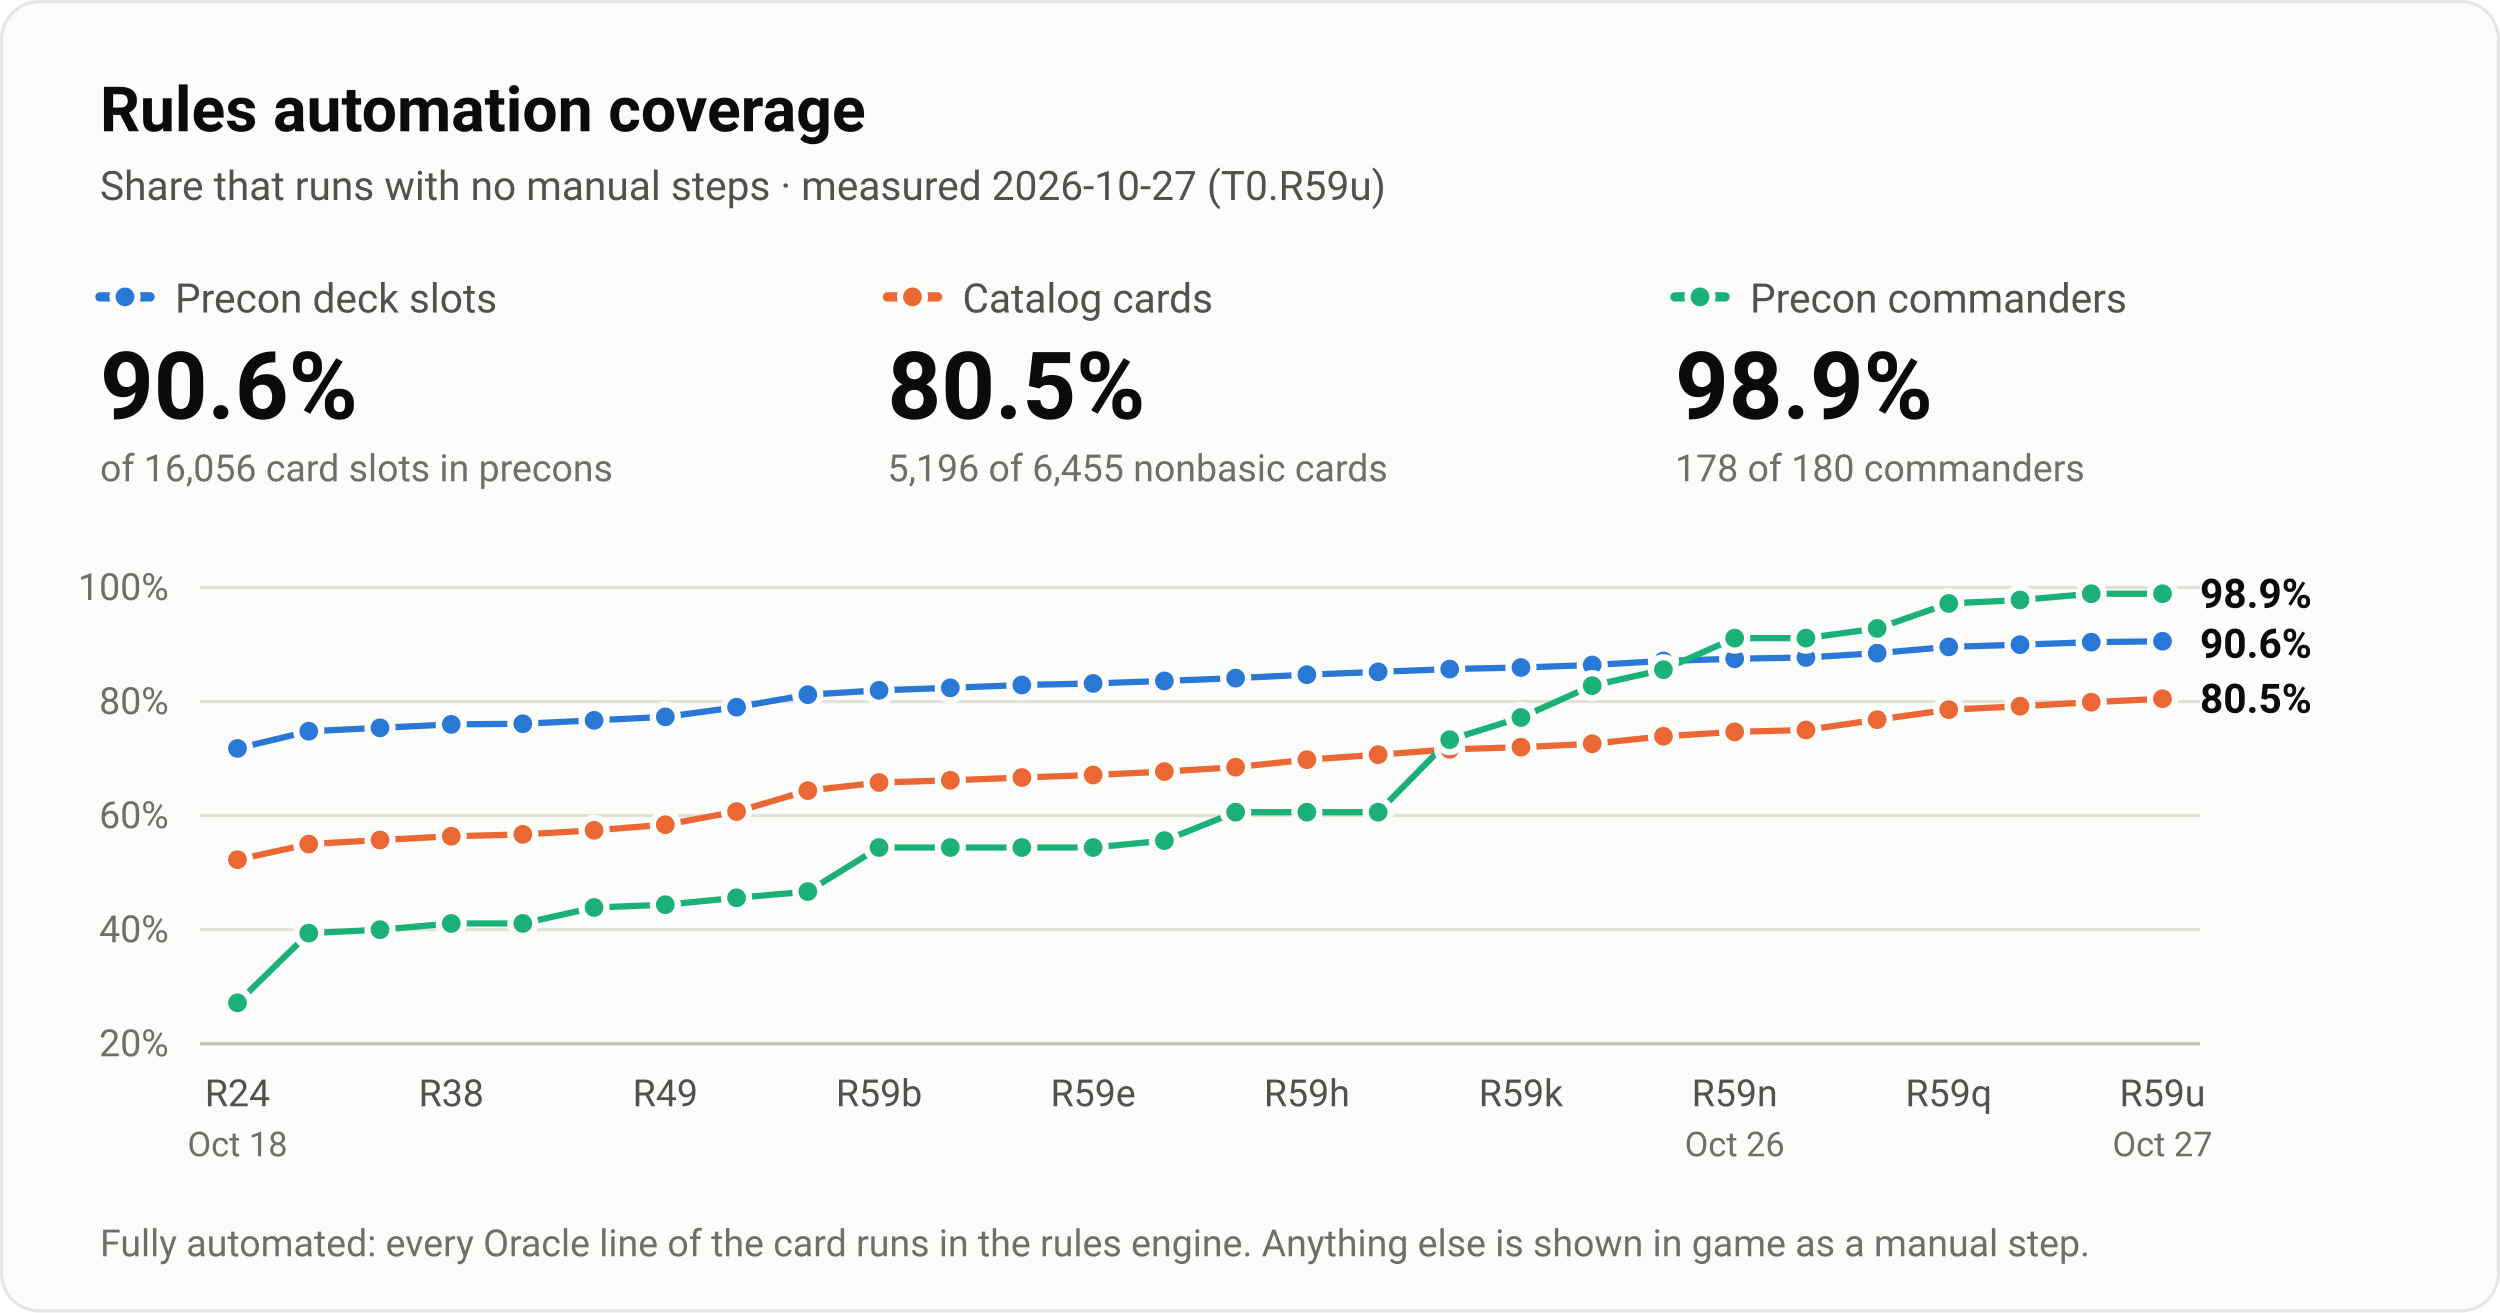
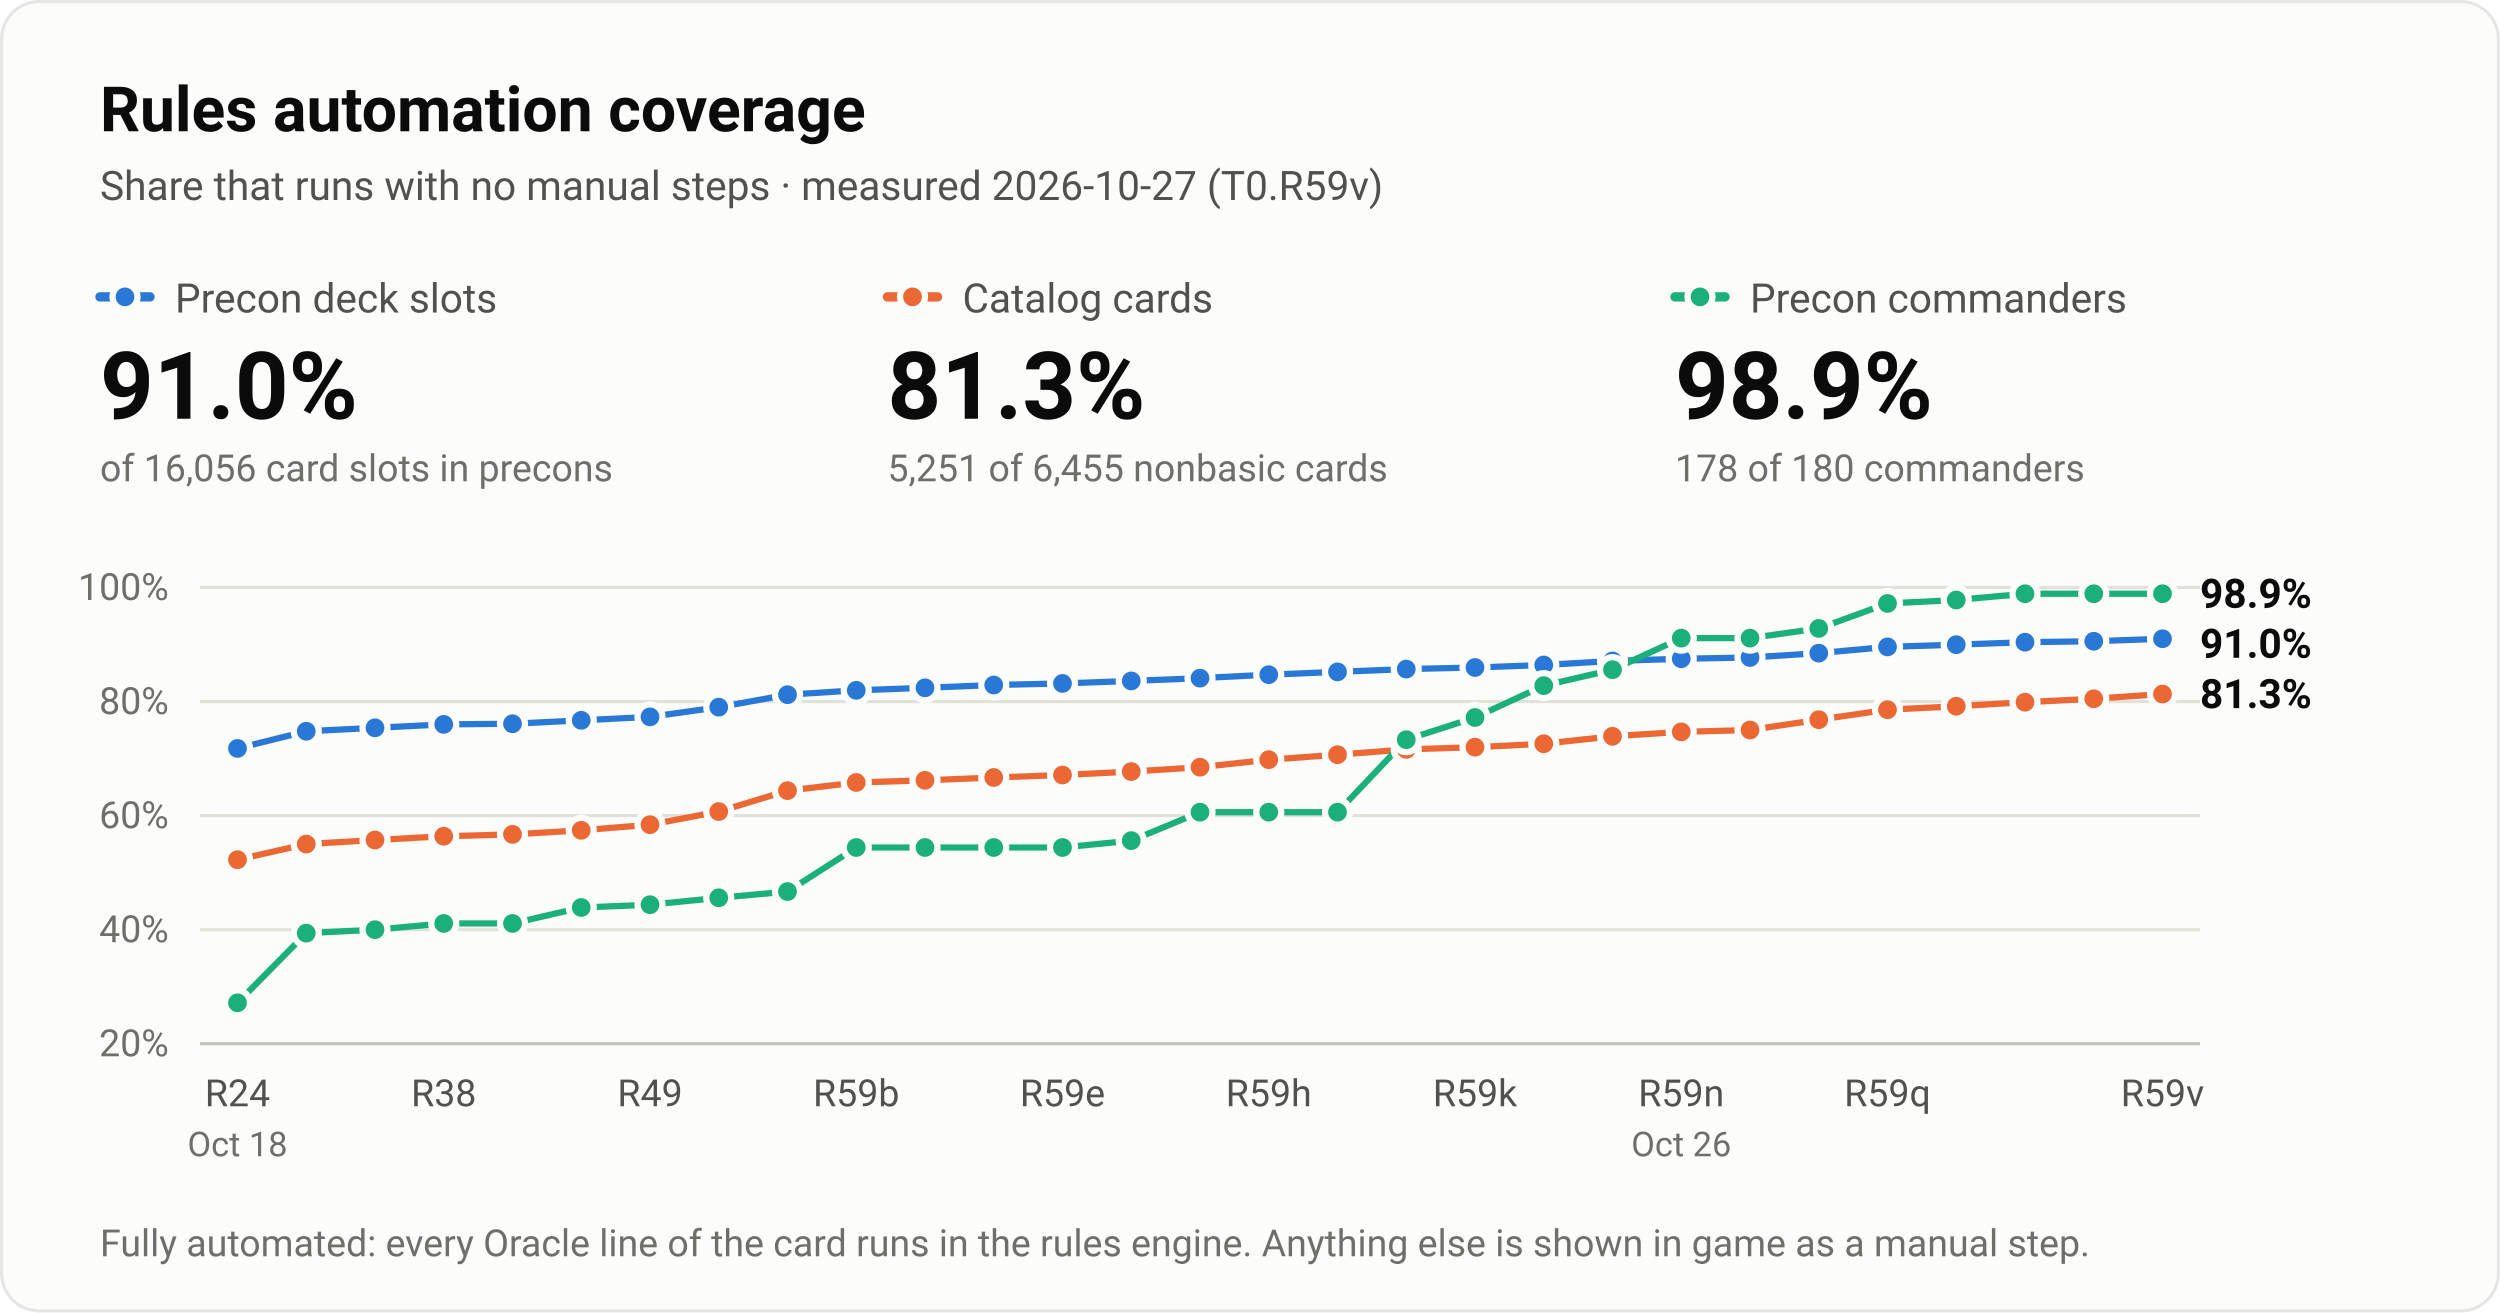
<svg xmlns="http://www.w3.org/2000/svg" viewBox="0 0 800 420" width="800" height="420" role="img" aria-labelledby="t d" font-family="system-ui, -apple-system, 'Segoe UI', Roboto, Helvetica, Arial, sans-serif">
  <rect x="0.5" y="0.5" width="799" height="419" rx="12" fill="#fcfcfb" stroke="rgba(11,11,11,0.10)" />
  <text x="32" y="42" font-size="20" fill="#0b0b0b" font-weight="600">Rules automation coverage</text>
-   <text x="32" y="64" font-size="13" fill="#52514e">Share that runs with no manual steps · measured 2026-10-27 (T0.R59u)</text>
+   <text x="32" y="64" font-size="13" fill="#52514e">Share that runs with no manual steps · measured 2026-10-27 (T0.R59v)</text>
  <line x1="32" y1="95" x2="48" y2="95" stroke="#2a78d6" stroke-width="3" stroke-linecap="round" />
  <circle cx="40" cy="95" r="4" fill="#2a78d6" stroke="#fcfcfb" stroke-width="2" />
  <text x="56" y="100" font-size="13" fill="#52514e">Precon deck slots</text>
-   <text x="32" y="134" font-size="30" fill="#0b0b0b" font-weight="600">90.6%</text>
+   <text x="32" y="134" font-size="30" fill="#0b0b0b" font-weight="600">91.0%</text>
  <text x="32" y="154" font-size="12" fill="#6f6e69">of 16,056 card slots in precons</text>
  <line x1="284" y1="95" x2="300" y2="95" stroke="#eb6834" stroke-width="3" stroke-linecap="round" />
  <circle cx="292" cy="95" r="4" fill="#eb6834" stroke="#fcfcfb" stroke-width="2" />
  <text x="308" y="100" font-size="13" fill="#52514e">Catalog cards</text>
-   <text x="284" y="134" font-size="30" fill="#0b0b0b" font-weight="600">80.5%</text>
-   <text x="284" y="154" font-size="12" fill="#6f6e69">5,196 of 6,455 nonbasic cards</text>
+   <text x="284" y="134" font-size="30" fill="#0b0b0b" font-weight="600">81.3%</text>
+   <text x="284" y="154" font-size="12" fill="#6f6e69">5,251 of 6,455 nonbasic cards</text>
  <line x1="536" y1="95" x2="552" y2="95" stroke="#1baf7a" stroke-width="3" stroke-linecap="round" />
  <circle cx="544" cy="95" r="4" fill="#1baf7a" stroke="#fcfcfb" stroke-width="2" />
  <text x="560" y="100" font-size="13" fill="#52514e">Precon commanders</text>
  <text x="536" y="134" font-size="30" fill="#0b0b0b" font-weight="600">98.9%</text>
  <text x="536" y="154" font-size="12" fill="#6f6e69">178 of 180 commanders</text>
  <text x="54" y="338" font-size="12" fill="#6f6e69" text-anchor="end">20%</text>
  <line x1="64" y1="297.5" x2="704" y2="297.5" stroke="#e1e0d9" stroke-width="1" />
  <text x="54" y="301.5" font-size="12" fill="#6f6e69" text-anchor="end">40%</text>
  <line x1="64" y1="261" x2="704" y2="261" stroke="#e1e0d9" stroke-width="1" />
  <text x="54" y="265" font-size="12" fill="#6f6e69" text-anchor="end">60%</text>
  <line x1="64" y1="224.5" x2="704" y2="224.5" stroke="#e1e0d9" stroke-width="1" />
  <text x="54" y="228.5" font-size="12" fill="#6f6e69" text-anchor="end">80%</text>
  <line x1="64" y1="188" x2="704" y2="188" stroke="#e1e0d9" stroke-width="1" />
  <text x="54" y="192" font-size="12" fill="#6f6e69" text-anchor="end">100%</text>
  <line x1="64" y1="334" x2="704" y2="334" stroke="#c3c2b7" stroke-width="1" />
  <text x="76" y="354" font-size="12" fill="#52514e" text-anchor="middle">R24</text>
  <text x="76" y="370" font-size="11" fill="#6f6e69" text-anchor="middle">Oct 18</text>
-   <text x="144.4" y="354" font-size="12" fill="#52514e" text-anchor="middle">R38</text>
-   <text x="212.9" y="354" font-size="12" fill="#52514e" text-anchor="middle">R49</text>
-   <text x="281.3" y="354" font-size="12" fill="#52514e" text-anchor="middle">R59b</text>
-   <text x="349.8" y="354" font-size="12" fill="#52514e" text-anchor="middle">R59e</text>
-   <text x="418.2" y="354" font-size="12" fill="#52514e" text-anchor="middle">R59h</text>
-   <text x="486.7" y="354" font-size="12" fill="#52514e" text-anchor="middle">R59k</text>
-   <text x="555.1" y="354" font-size="12" fill="#52514e" text-anchor="middle">R59n</text>
-   <text x="555.1" y="370" font-size="11" fill="#6f6e69" text-anchor="middle">Oct 26</text>
-   <text x="623.6" y="354" font-size="12" fill="#52514e" text-anchor="middle">R59q</text>
-   <text x="692" y="354" font-size="12" fill="#52514e" text-anchor="middle">R59u</text>
-   <text x="692" y="370" font-size="11" fill="#6f6e69" text-anchor="middle">Oct 27</text>
-   <path d="M76 239.5 L98.8 234 L121.6 232.9 L144.4 231.8 L167.3 231.6 L190.1 230.5 L212.9 229.4 L235.7 226.3 L258.5 222.3 L281.3 220.9 L304.1 220.1 L327 219.2 L349.8 218.7 L372.6 217.9 L395.4 217 L418.2 215.9 L441 215 L463.9 214.1 L486.7 213.6 L509.5 212.8 L532.3 211.5 L555.1 210.8 L577.9 210.4 L600.7 209 L623.6 207 L646.4 206.3 L669.2 205.5 L692 205.2" fill="none" stroke="#2a78d6" stroke-width="2" stroke-linejoin="round" stroke-linecap="round" />
-   <path d="M76 275.1 L98.8 270.1 L121.6 268.8 L144.4 267.6 L167.3 267 L190.1 265.7 L212.9 263.9 L235.7 259.7 L258.5 253 L281.3 250.4 L304.1 249.7 L327 248.8 L349.8 248 L372.6 246.9 L395.4 245.5 L418.2 243.1 L441 241.5 L463.9 239.8 L486.7 239.1 L509.5 238 L532.3 235.6 L555.1 234.2 L577.9 233.6 L600.7 230.3 L623.6 227.1 L646.4 226 L669.2 224.7 L692 223.6" fill="none" stroke="#eb6834" stroke-width="2" stroke-linejoin="round" stroke-linecap="round" />
-   <path d="M76 320.9 L98.8 298.6 L121.6 297.5 L144.4 295.5 L167.3 295.5 L190.1 290.4 L212.9 289.5 L235.7 287.3 L258.5 285.3 L281.3 271.2 L304.1 271.2 L327 271.2 L349.8 271.2 L372.6 269 L395.4 259.9 L418.2 259.9 L441 259.9 L463.9 236.7 L486.7 229.6 L509.5 219.4 L532.3 214.3 L555.1 204.2 L577.9 204.2 L600.7 201.1 L623.6 193.1 L646.4 192 L669.2 190 L692 190" fill="none" stroke="#1baf7a" stroke-width="2" stroke-linejoin="round" stroke-linecap="round" />
+   <text x="142" y="354" font-size="12" fill="#52514e" text-anchor="middle">R38</text>
+   <text x="208" y="354" font-size="12" fill="#52514e" text-anchor="middle">R49</text>
+   <text x="274" y="354" font-size="12" fill="#52514e" text-anchor="middle">R59b</text>
+   <text x="340" y="354" font-size="12" fill="#52514e" text-anchor="middle">R59e</text>
+   <text x="406" y="354" font-size="12" fill="#52514e" text-anchor="middle">R59h</text>
+   <text x="472" y="354" font-size="12" fill="#52514e" text-anchor="middle">R59k</text>
+   <text x="538" y="354" font-size="12" fill="#52514e" text-anchor="middle">R59n</text>
+   <text x="538" y="370" font-size="11" fill="#6f6e69" text-anchor="middle">Oct 26</text>
+   <text x="604" y="354" font-size="12" fill="#52514e" text-anchor="middle">R59q</text>
+   <text x="692" y="354" font-size="12" fill="#52514e" text-anchor="middle">R59v</text>
+   <path d="M76 239.5 L98 234 L120 232.9 L142 231.8 L164 231.6 L186 230.5 L208 229.4 L230 226.3 L252 222.3 L274 220.9 L296 220.1 L318 219.2 L340 218.7 L362 217.9 L384 217 L406 215.9 L428 215 L450 214.1 L472 213.6 L494 212.8 L516 211.5 L538 210.8 L560 210.4 L582 209 L604 207 L626 206.3 L648 205.5 L670 205.2 L692 204.4" fill="none" stroke="#2a78d6" stroke-width="2" stroke-linejoin="round" stroke-linecap="round" />
+   <path d="M76 275.1 L98 270.1 L120 268.8 L142 267.6 L164 267 L186 265.7 L208 263.9 L230 259.7 L252 253 L274 250.4 L296 249.7 L318 248.8 L340 248 L362 246.9 L384 245.5 L406 243.1 L428 241.5 L450 239.8 L472 239.1 L494 238 L516 235.6 L538 234.2 L560 233.6 L582 230.3 L604 227.1 L626 226 L648 224.7 L670 223.6 L692 222.1" fill="none" stroke="#eb6834" stroke-width="2" stroke-linejoin="round" stroke-linecap="round" />
+   <path d="M76 320.9 L98 298.6 L120 297.5 L142 295.5 L164 295.5 L186 290.4 L208 289.5 L230 287.3 L252 285.3 L274 271.2 L296 271.2 L318 271.2 L340 271.2 L362 269 L384 259.9 L406 259.9 L428 259.9 L450 236.7 L472 229.6 L494 219.4 L516 214.3 L538 204.2 L560 204.2 L582 201.1 L604 193.1 L626 192 L648 190 L670 190 L692 190" fill="none" stroke="#1baf7a" stroke-width="2" stroke-linejoin="round" stroke-linecap="round" />
  <circle cx="76" cy="239.5" r="4" fill="#2a78d6" stroke="#fcfcfb" stroke-width="2" />
-   <circle cx="98.8" cy="234" r="4" fill="#2a78d6" stroke="#fcfcfb" stroke-width="2" />
-   <circle cx="121.6" cy="232.9" r="4" fill="#2a78d6" stroke="#fcfcfb" stroke-width="2" />
-   <circle cx="144.4" cy="231.8" r="4" fill="#2a78d6" stroke="#fcfcfb" stroke-width="2" />
-   <circle cx="167.3" cy="231.6" r="4" fill="#2a78d6" stroke="#fcfcfb" stroke-width="2" />
-   <circle cx="190.1" cy="230.5" r="4" fill="#2a78d6" stroke="#fcfcfb" stroke-width="2" />
-   <circle cx="212.9" cy="229.4" r="4" fill="#2a78d6" stroke="#fcfcfb" stroke-width="2" />
-   <circle cx="235.7" cy="226.3" r="4" fill="#2a78d6" stroke="#fcfcfb" stroke-width="2" />
-   <circle cx="258.5" cy="222.3" r="4" fill="#2a78d6" stroke="#fcfcfb" stroke-width="2" />
-   <circle cx="281.3" cy="220.9" r="4" fill="#2a78d6" stroke="#fcfcfb" stroke-width="2" />
-   <circle cx="304.1" cy="220.1" r="4" fill="#2a78d6" stroke="#fcfcfb" stroke-width="2" />
-   <circle cx="327" cy="219.2" r="4" fill="#2a78d6" stroke="#fcfcfb" stroke-width="2" />
-   <circle cx="349.8" cy="218.7" r="4" fill="#2a78d6" stroke="#fcfcfb" stroke-width="2" />
-   <circle cx="372.6" cy="217.9" r="4" fill="#2a78d6" stroke="#fcfcfb" stroke-width="2" />
-   <circle cx="395.4" cy="217" r="4" fill="#2a78d6" stroke="#fcfcfb" stroke-width="2" />
-   <circle cx="418.2" cy="215.9" r="4" fill="#2a78d6" stroke="#fcfcfb" stroke-width="2" />
-   <circle cx="441" cy="215" r="4" fill="#2a78d6" stroke="#fcfcfb" stroke-width="2" />
-   <circle cx="463.9" cy="214.1" r="4" fill="#2a78d6" stroke="#fcfcfb" stroke-width="2" />
-   <circle cx="486.7" cy="213.6" r="4" fill="#2a78d6" stroke="#fcfcfb" stroke-width="2" />
-   <circle cx="509.5" cy="212.8" r="4" fill="#2a78d6" stroke="#fcfcfb" stroke-width="2" />
-   <circle cx="532.3" cy="211.5" r="4" fill="#2a78d6" stroke="#fcfcfb" stroke-width="2" />
-   <circle cx="555.1" cy="210.8" r="4" fill="#2a78d6" stroke="#fcfcfb" stroke-width="2" />
-   <circle cx="577.9" cy="210.4" r="4" fill="#2a78d6" stroke="#fcfcfb" stroke-width="2" />
-   <circle cx="600.7" cy="209" r="4" fill="#2a78d6" stroke="#fcfcfb" stroke-width="2" />
-   <circle cx="623.6" cy="207" r="4" fill="#2a78d6" stroke="#fcfcfb" stroke-width="2" />
-   <circle cx="646.4" cy="206.3" r="4" fill="#2a78d6" stroke="#fcfcfb" stroke-width="2" />
-   <circle cx="669.2" cy="205.5" r="4" fill="#2a78d6" stroke="#fcfcfb" stroke-width="2" />
-   <circle cx="692" cy="205.2" r="4" fill="#2a78d6" stroke="#fcfcfb" stroke-width="2" />
+   <circle cx="98" cy="234" r="4" fill="#2a78d6" stroke="#fcfcfb" stroke-width="2" />
+   <circle cx="120" cy="232.9" r="4" fill="#2a78d6" stroke="#fcfcfb" stroke-width="2" />
+   <circle cx="142" cy="231.8" r="4" fill="#2a78d6" stroke="#fcfcfb" stroke-width="2" />
+   <circle cx="164" cy="231.6" r="4" fill="#2a78d6" stroke="#fcfcfb" stroke-width="2" />
+   <circle cx="186" cy="230.5" r="4" fill="#2a78d6" stroke="#fcfcfb" stroke-width="2" />
+   <circle cx="208" cy="229.4" r="4" fill="#2a78d6" stroke="#fcfcfb" stroke-width="2" />
+   <circle cx="230" cy="226.3" r="4" fill="#2a78d6" stroke="#fcfcfb" stroke-width="2" />
+   <circle cx="252" cy="222.3" r="4" fill="#2a78d6" stroke="#fcfcfb" stroke-width="2" />
+   <circle cx="274" cy="220.9" r="4" fill="#2a78d6" stroke="#fcfcfb" stroke-width="2" />
+   <circle cx="296" cy="220.1" r="4" fill="#2a78d6" stroke="#fcfcfb" stroke-width="2" />
+   <circle cx="318" cy="219.2" r="4" fill="#2a78d6" stroke="#fcfcfb" stroke-width="2" />
+   <circle cx="340" cy="218.7" r="4" fill="#2a78d6" stroke="#fcfcfb" stroke-width="2" />
+   <circle cx="362" cy="217.9" r="4" fill="#2a78d6" stroke="#fcfcfb" stroke-width="2" />
+   <circle cx="384" cy="217" r="4" fill="#2a78d6" stroke="#fcfcfb" stroke-width="2" />
+   <circle cx="406" cy="215.9" r="4" fill="#2a78d6" stroke="#fcfcfb" stroke-width="2" />
+   <circle cx="428" cy="215" r="4" fill="#2a78d6" stroke="#fcfcfb" stroke-width="2" />
+   <circle cx="450" cy="214.1" r="4" fill="#2a78d6" stroke="#fcfcfb" stroke-width="2" />
+   <circle cx="472" cy="213.6" r="4" fill="#2a78d6" stroke="#fcfcfb" stroke-width="2" />
+   <circle cx="494" cy="212.8" r="4" fill="#2a78d6" stroke="#fcfcfb" stroke-width="2" />
+   <circle cx="516" cy="211.5" r="4" fill="#2a78d6" stroke="#fcfcfb" stroke-width="2" />
+   <circle cx="538" cy="210.8" r="4" fill="#2a78d6" stroke="#fcfcfb" stroke-width="2" />
+   <circle cx="560" cy="210.4" r="4" fill="#2a78d6" stroke="#fcfcfb" stroke-width="2" />
+   <circle cx="582" cy="209" r="4" fill="#2a78d6" stroke="#fcfcfb" stroke-width="2" />
+   <circle cx="604" cy="207" r="4" fill="#2a78d6" stroke="#fcfcfb" stroke-width="2" />
+   <circle cx="626" cy="206.3" r="4" fill="#2a78d6" stroke="#fcfcfb" stroke-width="2" />
+   <circle cx="648" cy="205.5" r="4" fill="#2a78d6" stroke="#fcfcfb" stroke-width="2" />
+   <circle cx="670" cy="205.2" r="4" fill="#2a78d6" stroke="#fcfcfb" stroke-width="2" />
+   <circle cx="692" cy="204.4" r="4" fill="#2a78d6" stroke="#fcfcfb" stroke-width="2" />
  <circle cx="76" cy="275.1" r="4" fill="#eb6834" stroke="#fcfcfb" stroke-width="2" />
-   <circle cx="98.8" cy="270.1" r="4" fill="#eb6834" stroke="#fcfcfb" stroke-width="2" />
-   <circle cx="121.6" cy="268.8" r="4" fill="#eb6834" stroke="#fcfcfb" stroke-width="2" />
-   <circle cx="144.4" cy="267.6" r="4" fill="#eb6834" stroke="#fcfcfb" stroke-width="2" />
-   <circle cx="167.3" cy="267" r="4" fill="#eb6834" stroke="#fcfcfb" stroke-width="2" />
-   <circle cx="190.1" cy="265.7" r="4" fill="#eb6834" stroke="#fcfcfb" stroke-width="2" />
-   <circle cx="212.9" cy="263.9" r="4" fill="#eb6834" stroke="#fcfcfb" stroke-width="2" />
-   <circle cx="235.7" cy="259.7" r="4" fill="#eb6834" stroke="#fcfcfb" stroke-width="2" />
-   <circle cx="258.5" cy="253" r="4" fill="#eb6834" stroke="#fcfcfb" stroke-width="2" />
-   <circle cx="281.3" cy="250.4" r="4" fill="#eb6834" stroke="#fcfcfb" stroke-width="2" />
-   <circle cx="304.1" cy="249.7" r="4" fill="#eb6834" stroke="#fcfcfb" stroke-width="2" />
-   <circle cx="327" cy="248.8" r="4" fill="#eb6834" stroke="#fcfcfb" stroke-width="2" />
-   <circle cx="349.8" cy="248" r="4" fill="#eb6834" stroke="#fcfcfb" stroke-width="2" />
-   <circle cx="372.6" cy="246.9" r="4" fill="#eb6834" stroke="#fcfcfb" stroke-width="2" />
-   <circle cx="395.4" cy="245.5" r="4" fill="#eb6834" stroke="#fcfcfb" stroke-width="2" />
-   <circle cx="418.2" cy="243.1" r="4" fill="#eb6834" stroke="#fcfcfb" stroke-width="2" />
-   <circle cx="441" cy="241.5" r="4" fill="#eb6834" stroke="#fcfcfb" stroke-width="2" />
-   <circle cx="463.9" cy="239.8" r="4" fill="#eb6834" stroke="#fcfcfb" stroke-width="2" />
-   <circle cx="486.7" cy="239.1" r="4" fill="#eb6834" stroke="#fcfcfb" stroke-width="2" />
-   <circle cx="509.5" cy="238" r="4" fill="#eb6834" stroke="#fcfcfb" stroke-width="2" />
-   <circle cx="532.3" cy="235.6" r="4" fill="#eb6834" stroke="#fcfcfb" stroke-width="2" />
-   <circle cx="555.1" cy="234.2" r="4" fill="#eb6834" stroke="#fcfcfb" stroke-width="2" />
-   <circle cx="577.9" cy="233.6" r="4" fill="#eb6834" stroke="#fcfcfb" stroke-width="2" />
-   <circle cx="600.7" cy="230.3" r="4" fill="#eb6834" stroke="#fcfcfb" stroke-width="2" />
-   <circle cx="623.6" cy="227.1" r="4" fill="#eb6834" stroke="#fcfcfb" stroke-width="2" />
-   <circle cx="646.4" cy="226" r="4" fill="#eb6834" stroke="#fcfcfb" stroke-width="2" />
-   <circle cx="669.2" cy="224.7" r="4" fill="#eb6834" stroke="#fcfcfb" stroke-width="2" />
-   <circle cx="692" cy="223.6" r="4" fill="#eb6834" stroke="#fcfcfb" stroke-width="2" />
+   <circle cx="98" cy="270.1" r="4" fill="#eb6834" stroke="#fcfcfb" stroke-width="2" />
+   <circle cx="120" cy="268.8" r="4" fill="#eb6834" stroke="#fcfcfb" stroke-width="2" />
+   <circle cx="142" cy="267.6" r="4" fill="#eb6834" stroke="#fcfcfb" stroke-width="2" />
+   <circle cx="164" cy="267" r="4" fill="#eb6834" stroke="#fcfcfb" stroke-width="2" />
+   <circle cx="186" cy="265.7" r="4" fill="#eb6834" stroke="#fcfcfb" stroke-width="2" />
+   <circle cx="208" cy="263.9" r="4" fill="#eb6834" stroke="#fcfcfb" stroke-width="2" />
+   <circle cx="230" cy="259.7" r="4" fill="#eb6834" stroke="#fcfcfb" stroke-width="2" />
+   <circle cx="252" cy="253" r="4" fill="#eb6834" stroke="#fcfcfb" stroke-width="2" />
+   <circle cx="274" cy="250.4" r="4" fill="#eb6834" stroke="#fcfcfb" stroke-width="2" />
+   <circle cx="296" cy="249.7" r="4" fill="#eb6834" stroke="#fcfcfb" stroke-width="2" />
+   <circle cx="318" cy="248.8" r="4" fill="#eb6834" stroke="#fcfcfb" stroke-width="2" />
+   <circle cx="340" cy="248" r="4" fill="#eb6834" stroke="#fcfcfb" stroke-width="2" />
+   <circle cx="362" cy="246.9" r="4" fill="#eb6834" stroke="#fcfcfb" stroke-width="2" />
+   <circle cx="384" cy="245.5" r="4" fill="#eb6834" stroke="#fcfcfb" stroke-width="2" />
+   <circle cx="406" cy="243.1" r="4" fill="#eb6834" stroke="#fcfcfb" stroke-width="2" />
+   <circle cx="428" cy="241.5" r="4" fill="#eb6834" stroke="#fcfcfb" stroke-width="2" />
+   <circle cx="450" cy="239.8" r="4" fill="#eb6834" stroke="#fcfcfb" stroke-width="2" />
+   <circle cx="472" cy="239.1" r="4" fill="#eb6834" stroke="#fcfcfb" stroke-width="2" />
+   <circle cx="494" cy="238" r="4" fill="#eb6834" stroke="#fcfcfb" stroke-width="2" />
+   <circle cx="516" cy="235.6" r="4" fill="#eb6834" stroke="#fcfcfb" stroke-width="2" />
+   <circle cx="538" cy="234.2" r="4" fill="#eb6834" stroke="#fcfcfb" stroke-width="2" />
+   <circle cx="560" cy="233.6" r="4" fill="#eb6834" stroke="#fcfcfb" stroke-width="2" />
+   <circle cx="582" cy="230.3" r="4" fill="#eb6834" stroke="#fcfcfb" stroke-width="2" />
+   <circle cx="604" cy="227.1" r="4" fill="#eb6834" stroke="#fcfcfb" stroke-width="2" />
+   <circle cx="626" cy="226" r="4" fill="#eb6834" stroke="#fcfcfb" stroke-width="2" />
+   <circle cx="648" cy="224.7" r="4" fill="#eb6834" stroke="#fcfcfb" stroke-width="2" />
+   <circle cx="670" cy="223.6" r="4" fill="#eb6834" stroke="#fcfcfb" stroke-width="2" />
+   <circle cx="692" cy="222.1" r="4" fill="#eb6834" stroke="#fcfcfb" stroke-width="2" />
  <circle cx="76" cy="320.9" r="4" fill="#1baf7a" stroke="#fcfcfb" stroke-width="2" />
-   <circle cx="98.8" cy="298.6" r="4" fill="#1baf7a" stroke="#fcfcfb" stroke-width="2" />
-   <circle cx="121.6" cy="297.5" r="4" fill="#1baf7a" stroke="#fcfcfb" stroke-width="2" />
-   <circle cx="144.4" cy="295.5" r="4" fill="#1baf7a" stroke="#fcfcfb" stroke-width="2" />
-   <circle cx="167.3" cy="295.5" r="4" fill="#1baf7a" stroke="#fcfcfb" stroke-width="2" />
-   <circle cx="190.1" cy="290.4" r="4" fill="#1baf7a" stroke="#fcfcfb" stroke-width="2" />
-   <circle cx="212.9" cy="289.5" r="4" fill="#1baf7a" stroke="#fcfcfb" stroke-width="2" />
-   <circle cx="235.7" cy="287.3" r="4" fill="#1baf7a" stroke="#fcfcfb" stroke-width="2" />
-   <circle cx="258.5" cy="285.3" r="4" fill="#1baf7a" stroke="#fcfcfb" stroke-width="2" />
-   <circle cx="281.3" cy="271.2" r="4" fill="#1baf7a" stroke="#fcfcfb" stroke-width="2" />
-   <circle cx="304.1" cy="271.2" r="4" fill="#1baf7a" stroke="#fcfcfb" stroke-width="2" />
-   <circle cx="327" cy="271.2" r="4" fill="#1baf7a" stroke="#fcfcfb" stroke-width="2" />
-   <circle cx="349.8" cy="271.2" r="4" fill="#1baf7a" stroke="#fcfcfb" stroke-width="2" />
-   <circle cx="372.6" cy="269" r="4" fill="#1baf7a" stroke="#fcfcfb" stroke-width="2" />
-   <circle cx="395.4" cy="259.9" r="4" fill="#1baf7a" stroke="#fcfcfb" stroke-width="2" />
-   <circle cx="418.2" cy="259.9" r="4" fill="#1baf7a" stroke="#fcfcfb" stroke-width="2" />
-   <circle cx="441" cy="259.9" r="4" fill="#1baf7a" stroke="#fcfcfb" stroke-width="2" />
-   <circle cx="463.9" cy="236.7" r="4" fill="#1baf7a" stroke="#fcfcfb" stroke-width="2" />
-   <circle cx="486.7" cy="229.6" r="4" fill="#1baf7a" stroke="#fcfcfb" stroke-width="2" />
-   <circle cx="509.5" cy="219.4" r="4" fill="#1baf7a" stroke="#fcfcfb" stroke-width="2" />
-   <circle cx="532.3" cy="214.3" r="4" fill="#1baf7a" stroke="#fcfcfb" stroke-width="2" />
-   <circle cx="555.1" cy="204.2" r="4" fill="#1baf7a" stroke="#fcfcfb" stroke-width="2" />
-   <circle cx="577.9" cy="204.2" r="4" fill="#1baf7a" stroke="#fcfcfb" stroke-width="2" />
-   <circle cx="600.7" cy="201.1" r="4" fill="#1baf7a" stroke="#fcfcfb" stroke-width="2" />
-   <circle cx="623.6" cy="193.1" r="4" fill="#1baf7a" stroke="#fcfcfb" stroke-width="2" />
-   <circle cx="646.4" cy="192" r="4" fill="#1baf7a" stroke="#fcfcfb" stroke-width="2" />
-   <circle cx="669.2" cy="190" r="4" fill="#1baf7a" stroke="#fcfcfb" stroke-width="2" />
+   <circle cx="98" cy="298.6" r="4" fill="#1baf7a" stroke="#fcfcfb" stroke-width="2" />
+   <circle cx="120" cy="297.5" r="4" fill="#1baf7a" stroke="#fcfcfb" stroke-width="2" />
+   <circle cx="142" cy="295.5" r="4" fill="#1baf7a" stroke="#fcfcfb" stroke-width="2" />
+   <circle cx="164" cy="295.5" r="4" fill="#1baf7a" stroke="#fcfcfb" stroke-width="2" />
+   <circle cx="186" cy="290.4" r="4" fill="#1baf7a" stroke="#fcfcfb" stroke-width="2" />
+   <circle cx="208" cy="289.5" r="4" fill="#1baf7a" stroke="#fcfcfb" stroke-width="2" />
+   <circle cx="230" cy="287.3" r="4" fill="#1baf7a" stroke="#fcfcfb" stroke-width="2" />
+   <circle cx="252" cy="285.3" r="4" fill="#1baf7a" stroke="#fcfcfb" stroke-width="2" />
+   <circle cx="274" cy="271.2" r="4" fill="#1baf7a" stroke="#fcfcfb" stroke-width="2" />
+   <circle cx="296" cy="271.2" r="4" fill="#1baf7a" stroke="#fcfcfb" stroke-width="2" />
+   <circle cx="318" cy="271.2" r="4" fill="#1baf7a" stroke="#fcfcfb" stroke-width="2" />
+   <circle cx="340" cy="271.2" r="4" fill="#1baf7a" stroke="#fcfcfb" stroke-width="2" />
+   <circle cx="362" cy="269" r="4" fill="#1baf7a" stroke="#fcfcfb" stroke-width="2" />
+   <circle cx="384" cy="259.9" r="4" fill="#1baf7a" stroke="#fcfcfb" stroke-width="2" />
+   <circle cx="406" cy="259.9" r="4" fill="#1baf7a" stroke="#fcfcfb" stroke-width="2" />
+   <circle cx="428" cy="259.9" r="4" fill="#1baf7a" stroke="#fcfcfb" stroke-width="2" />
+   <circle cx="450" cy="236.7" r="4" fill="#1baf7a" stroke="#fcfcfb" stroke-width="2" />
+   <circle cx="472" cy="229.6" r="4" fill="#1baf7a" stroke="#fcfcfb" stroke-width="2" />
+   <circle cx="494" cy="219.4" r="4" fill="#1baf7a" stroke="#fcfcfb" stroke-width="2" />
+   <circle cx="516" cy="214.3" r="4" fill="#1baf7a" stroke="#fcfcfb" stroke-width="2" />
+   <circle cx="538" cy="204.2" r="4" fill="#1baf7a" stroke="#fcfcfb" stroke-width="2" />
+   <circle cx="560" cy="204.2" r="4" fill="#1baf7a" stroke="#fcfcfb" stroke-width="2" />
+   <circle cx="582" cy="201.1" r="4" fill="#1baf7a" stroke="#fcfcfb" stroke-width="2" />
+   <circle cx="604" cy="193.1" r="4" fill="#1baf7a" stroke="#fcfcfb" stroke-width="2" />
+   <circle cx="626" cy="192" r="4" fill="#1baf7a" stroke="#fcfcfb" stroke-width="2" />
+   <circle cx="648" cy="190" r="4" fill="#1baf7a" stroke="#fcfcfb" stroke-width="2" />
+   <circle cx="670" cy="190" r="4" fill="#1baf7a" stroke="#fcfcfb" stroke-width="2" />
  <circle cx="692" cy="190" r="4" fill="#1baf7a" stroke="#fcfcfb" stroke-width="2" />
  <text x="704" y="194.5" font-size="13" fill="#0b0b0b" font-weight="600">98.9%</text>
-   <text x="704" y="210.5" font-size="13" fill="#0b0b0b" font-weight="600">90.6%</text>
-   <text x="704" y="228.1" font-size="13" fill="#0b0b0b" font-weight="600">80.5%</text>
+   <text x="704" y="210.5" font-size="13" fill="#0b0b0b" font-weight="600">91.0%</text>
+   <text x="704" y="226.6" font-size="13" fill="#0b0b0b" font-weight="600">81.3%</text>
  <text x="32" y="402" font-size="12" fill="#6f6e69">Fully automated: every Oracle line of the card runs in the rules engine. Anything else is shown in game as a manual step.</text>
</svg>
